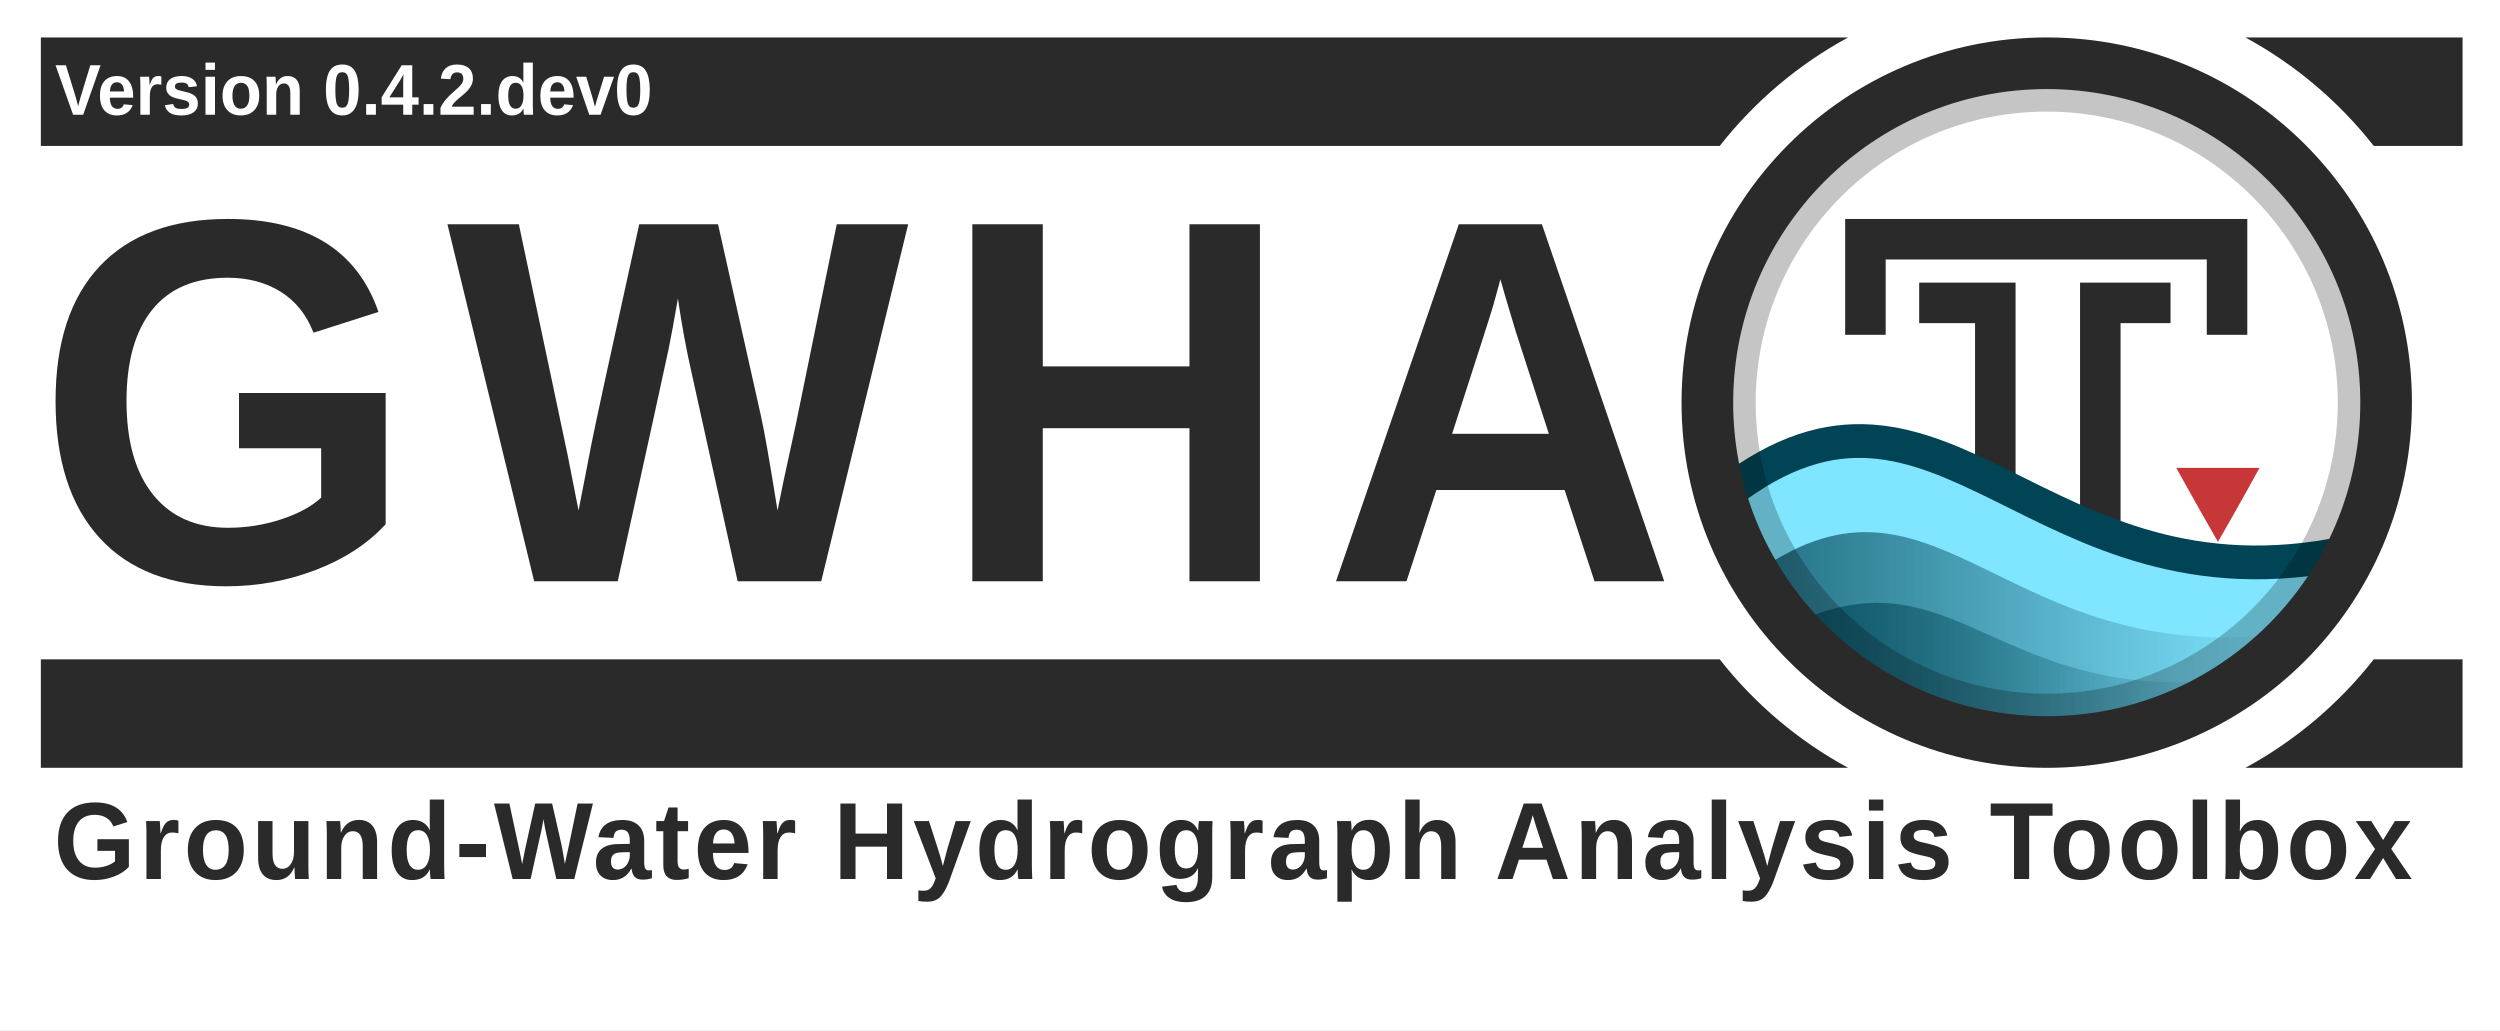
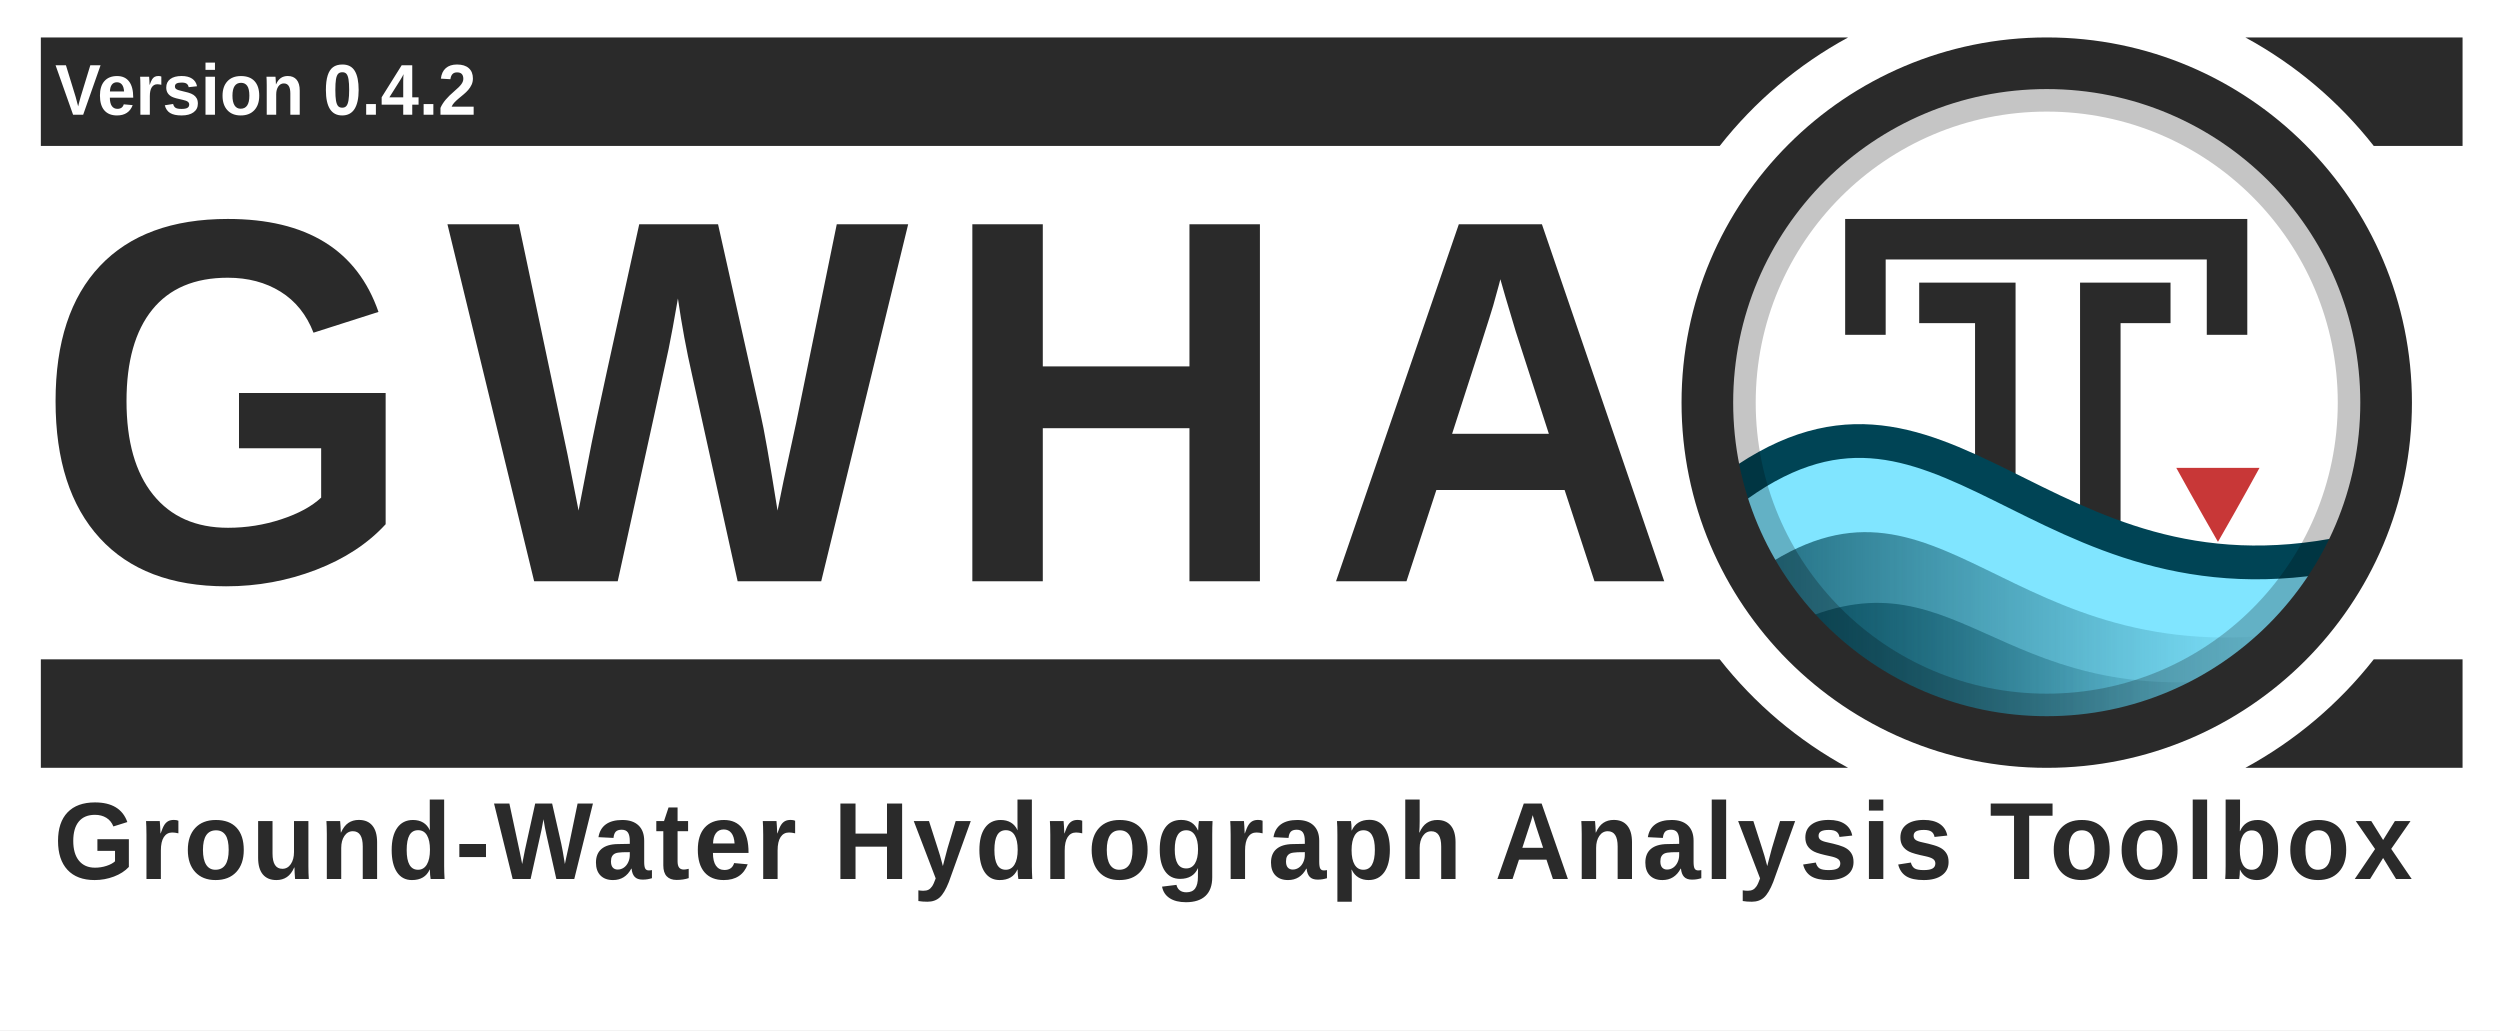
<svg xmlns="http://www.w3.org/2000/svg" xmlns:xlink="http://www.w3.org/1999/xlink" id="svg3336" style="enable-background:new" height="806.964" width="1958.314" version="1.1">
  <defs id="defs3338">
    <filter id="filter4254" style="color-interpolation-filters:sRGB">
      <feBlend id="feBlend4256" in2="BackgroundImage" mode="multiply" />
    </filter>
    <clipPath clipPathUnits="userSpaceOnUse" id="clipPath3962">
      <rect width="460.092" x="56.304" y="10.396" rx="230.027" height="460.093" style="fill:none;stroke:#ff0000;stroke-width:1.067;stroke-miterlimit:4;stroke-dasharray:none;enable-background:new" id="rect3964" clip-path="none" />
    </clipPath>
    <clipPath clipPathUnits="userSpaceOnUse" id="clipPath3973">
      <rect width="431.337" x="12.671" y="12.878" rx="215.65" height="431.337" style="fill:none;stroke:#ff0000;stroke-width:1;stroke-miterlimit:4;stroke-dasharray:none;enable-background:new" id="rect3975" clip-path="none" />
    </clipPath>
    <linearGradient id="linearGradient4067-5">
      <stop style="stop-color:#004354;stop-opacity:1;" offset="0" id="stop4069-0" />
      <stop style="stop-color:#004354;stop-opacity:0;" offset="1" id="stop4071-4" />
    </linearGradient>
    <linearGradient id="linearGradient4059-8">
      <stop style="stop-color:#004354;stop-opacity:1;" offset="0" id="stop4061-7" />
      <stop style="stop-color:#004354;stop-opacity:0;" offset="1" id="stop4063-6" />
    </linearGradient>
    <linearGradient id="linearGradient4190-6-2" y2="358" gradientUnits="userSpaceOnUse" x2="376" gradientTransform="matrix(1.0084,0,0,1.0084,-2.5546,-2)" y1="238" x1="256">
      <stop id="stop4186-77-0" style="stop-color:#00ccff;stop-opacity:1;" offset="0" />
      <stop id="stop4188-0-1" style="stop-color:#004354;stop-opacity:1;" offset="1" />
    </linearGradient>
    <linearGradient xlink:href="#linearGradient4067-5" id="linearGradient4144" gradientUnits="userSpaceOnUse" gradientTransform="matrix(1.232656,0,0,1.187506,1304.375,62.88054)" x1="60.435" y1="396.505" x2="357.194" y2="396.505" />
    <linearGradient xlink:href="#linearGradient4059-8" id="linearGradient4147" gradientUnits="userSpaceOnUse" gradientTransform="matrix(1.232656,0,0,1.238171,1301.909,37.7506)" x1="47.519" y1="376.82" x2="390.729" y2="376.82" />
  </defs>
  <rect style="opacity:1;fill:#ffffff;fill-opacity:1;stroke:none;stroke-width:18.812;stroke-linecap:square;stroke-linejoin:miter;stroke-miterlimit:4;stroke-dasharray:none;stroke-dashoffset:165;stroke-opacity:0.856;paint-order:normal" id="rect4941" width="1958.314" height="806.964" x="0" y="0" ry="0" />
  <path style="opacity:1;fill:#2a2a2a;fill-opacity:1;stroke:none;stroke-width:59.875;stroke-linecap:square;stroke-linejoin:miter;stroke-miterlimit:4;stroke-dasharray:none;stroke-dashoffset:165;stroke-opacity:1;paint-order:normal;enable-background:new" d="M 31.99,29.325 V 114.325 H 1347.095 c 27.272,-34.752 61.489,-63.767 100.598,-85 z m 1726.844,0 c 39.108,21.233 73.325,50.248 100.598,85 h 69.559 V 29.325 Z M 31.99,516.461 v 85 H 1447.693 c -39.108,-21.233 -73.324,-50.249 -100.596,-85 z m 1827.439,0 c -27.272,34.751 -61.488,63.767 -100.596,85 h 170.156 v -85 z" id="rect4534-8-6" />
  <g id="layer6" style="opacity:0.3;filter:url(#filter4254)" transform="translate(1749.09,15.50659)" clip-path="url(#clipPath3962)" />
  <g id="layer1" style="display:none" transform="translate(1140.41,-520.0235)">
    <path id="path3774" d="m 177.12,614.784 h 191.883 c 154.987,0 177.12,22.119 177.12,176.96 v 153.813 c 0,154.837 -22.141,176.96 -177.12,176.96 H 177.12 C 22.144,1122.517 0,1100.331 0,945.515 V 791.701 c 0,-154.837 22.141,-176.96 177.12,-176.96 z" style="display:inline;fill:#0000ff;fill-opacity:0.081;stroke:#0000ff;stroke-width:1.067" />
    <circle id="path4118" style="color:#000000;display:inline;fill:#0000ff;fill-opacity:0.081;stroke:#0000ff;stroke-width:1.067;enable-background:accumulate" cx="273.067" cy="868.651" r="153.6" />
    <rect id="rect4152" style="color:#000000;display:inline;fill:#0000ff;fill-opacity:0.081;stroke:#0000ff;stroke-width:1.067;stroke-linecap:round;stroke-linejoin:round;enable-background:accumulate" height="290.133" width="290.133" y="723.584" x="128" />
    <rect id="rect4154" style="color:#000000;display:inline;fill:#0000ff;fill-opacity:0.081;stroke:#0000ff;stroke-width:1.067;stroke-linecap:round;stroke-linejoin:round;enable-background:accumulate" height="256" width="324.267" y="740.651" x="110.933" />
    <rect id="rect4156" style="color:#000000;display:inline;fill:#0000ff;fill-opacity:0.081;stroke:#0000ff;stroke-width:1.067;stroke-linecap:round;stroke-linejoin:round;enable-background:accumulate" height="324.267" width="256" y="706.517" x="145.067" />
  </g>
  <text xml:space="preserve" style="font-style:normal;font-variant:normal;font-weight:bold;font-stretch:normal;font-size:14.013px;line-height:150;font-family:'liberation sans';-inkscape-font-specification:'liberation sans Bold';letter-spacing:25px;word-spacing:0px;fill:#2a2a2a;fill-opacity:1;stroke:none;stroke-width:1.067;enable-background:new" x="28.64" y="442.077" id="text3084-4-2" transform="scale(0.9709578,1.029911)">
    <tspan x="28.64" y="442.077" id="tspan3086-5-7" style="font-style:normal;font-variant:normal;font-weight:bold;font-stretch:normal;font-size:394.62px;line-height:150;font-family:'liberation sans';-inkscape-font-specification:'liberation sans Bold';letter-spacing:25px;word-spacing:0px;fill:#2a2a2a;fill-opacity:1;stroke-width:1.067">
      <tspan x="28.64" y="442.077" style="font-style:normal;font-variant:normal;font-weight:bold;font-stretch:normal;line-height:150;font-family:'liberation sans';-inkscape-font-specification:'liberation sans Bold';letter-spacing:25px;word-spacing:0px;fill:#2a2a2a;fill-opacity:1;stroke-width:1.067" id="tspan3088-9-3">GWHA</tspan>
    </tspan>
  </text>
  <rect x="-36.318" y="1.132" width="512" height="480" style="color:#000000;fill:#ffffff;enable-background:accumulate" id="rect4158" clip-path="url(#clipPath3973)" transform="matrix(1.232656,0,0,1.232656,1321.997,34.12711)" />
  <g id="g4537" transform="translate(31.98994,-45.26346)">
    <path id="path2995-6" d="m 1652.369,282.52 h -39.132 v 254.214" style="fill:none;fill-opacity:0;stroke:#2a2a2a;stroke-width:31.737;stroke-linecap:square;stroke-linejoin:miter;stroke-miterlimit:4;stroke-dasharray:none;stroke-opacity:1" />
    <path style="display:inline;fill:none;fill-opacity:0;stroke:#2a2a2a;stroke-width:31.737;stroke-linecap:square;stroke-linejoin:miter;stroke-miterlimit:4;stroke-dasharray:none;stroke-opacity:1;enable-background:new" d="m 1429.239,291.669 v -59.019 h 283.269 v 59.019" id="path3765" />
    <path id="path2995" d="m 1487.231,282.52 h 43.754 v 251.784" style="fill:none;fill-opacity:0;stroke:#2a2a2a;stroke-width:31.737;stroke-linecap:square;stroke-linejoin:miter;stroke-miterlimit:4;stroke-dasharray:none;stroke-opacity:1" />
  </g>
  <path d="m 1769.915,366.507 h -65.169 c 0,0 17.357,31.481 32.605,57.892 0.032,0 0.032,-0.021 0.032,-0.021 l 0.031,-0.032 0.032,-0.032 0.031,-0.021 c 17.058,-29.545 32.482,-57.853 32.482,-57.853 z" style="color:#000000;display:inline;fill:#c83737;fill-opacity:1;stroke-width:1.233;enable-background:new" id="path4622" />
  <path style="display:inline;fill:#80e5ff;fill-opacity:1;stroke:#004455;stroke-width:26.448;stroke-linecap:round;stroke-linejoin:round;stroke-miterlimit:4;stroke-dasharray:none;stroke-opacity:1;enable-background:new" d="m 1353.265,385.864 c -0.687,96.283 117.861,163.669 158.901,179.743 138.732,50.116 289.911,-38.339 326.938,-132.758 -245.523,51.493 -316.944,-176.561 -485.84,-46.985 z" id="path3852" />
  <path style="display:inline;opacity:0.75;fill:url(#linearGradient4147);fill-opacity:1;stroke:none;stroke-width:1.233;enable-background:new" d="m 1376.09,448.052 c 27.577,48.555 117.65,120.104 156.337,130.939 118.013,2.581 195.533,-27.946 268.73,-84.028 -231.445,34.711 -280.508,-148.914 -425.066,-46.911 z" id="path3852-7-7" />
  <path style="display:inline;opacity:0.75;fill:url(#linearGradient4144);fill-opacity:1;stroke:none;stroke-width:1.233;enable-background:new" d="m 1396.482,492.522 c 23.516,37.303 108.542,82.443 141.532,90.767 95.209,1.371 159.995,-18.804 219.07,-52.337 -197.362,26.667 -224.207,-108.202 -360.602,-38.43 z" id="path3852-7" />
  <rect width="487.995" x="1359.265" y="71.394" rx="243.977" height="487.996" style="opacity:0.23;fill:none;stroke:#000000;stroke-width:32.049;stroke-miterlimit:4;stroke-dasharray:none" id="rect16-9" ry="243.977" />
  <rect width="531.69" x="1337.418" y="49.547" rx="265.822" height="531.691" style="fill:none;fill-opacity:1;stroke:#2a2a2a;stroke-width:40.447;stroke-miterlimit:4;stroke-dasharray:none;stroke-opacity:1" id="rect16-5" clip-path="none" ry="265.822" />
  <text xml:space="preserve" style="font-style:normal;font-variant:normal;font-weight:normal;font-stretch:normal;font-size:89.345px;line-height:0%;font-family:'Liberation Sans';-inkscape-font-specification:'Liberation Sans';letter-spacing:0px;word-spacing:8.194px;fill:#2a2a2a;fill-opacity:1;stroke:none;stroke-width:1.978" x="43" y="673.738" id="text3090" transform="scale(0.9785241,1.021947)">
    <tspan x="43" y="673.738" id="tspan3092" style="font-style:normal;font-variant:normal;font-weight:bold;font-stretch:normal;font-size:84.042px;line-height:1.25;font-family:'Liberation Sans';-inkscape-font-specification:'Liberation Sans Bold';letter-spacing:3px;word-spacing:12px;fill:#2a2a2a;fill-opacity:1;stroke-width:1.978">
      <tspan x="43" y="673.738" style="font-style:normal;font-variant:normal;font-weight:bold;font-stretch:normal;font-size:84.042px;font-family:'Liberation Sans';-inkscape-font-specification:'Liberation Sans Bold';letter-spacing:3px;word-spacing:12px;fill:#2a2a2a;fill-opacity:1;stroke-width:1.978" id="tspan3094">Ground-Water Hydrograph Analysis Toolbox</tspan>
    </tspan>
  </text>
  <g style="enable-background:new" id="g4559" transform="translate(151.0537,502.8309)">
    <text transform="scale(0.9785241,1.021947)" id="text3090-4" y="-404.07" x="-110.267" style="font-style:normal;font-variant:normal;font-weight:normal;font-stretch:normal;font-size:58.638px;line-height:0%;font-family:'Liberation Sans';-inkscape-font-specification:'Liberation Sans';letter-spacing:0px;word-spacing:5.378px;fill:#ffffff;fill-opacity:1;stroke:none;stroke-width:1.298;enable-background:new" xml:space="preserve">
-       <tspan style="font-style:normal;font-variant:normal;font-weight:bold;font-stretch:normal;font-size:55.157px;line-height:1.25;font-family:'Liberation Sans';-inkscape-font-specification:'Liberation Sans Bold';letter-spacing:0px;word-spacing:6.283px;fill:#ffffff;fill-opacity:1;stroke-width:1.298" id="tspan3092-0" y="-404.07" x="-110.267">Version 0.4.2.dev0</tspan>
+       <tspan style="font-style:normal;font-variant:normal;font-weight:bold;font-stretch:normal;font-size:55.157px;line-height:1.25;font-family:'Liberation Sans';-inkscape-font-specification:'Liberation Sans Bold';letter-spacing:0px;word-spacing:6.283px;fill:#ffffff;fill-opacity:1;stroke-width:1.298" id="tspan3092-0" y="-404.07" x="-110.267">Version 0.4.2</tspan>
    </text>
  </g>
</svg>
